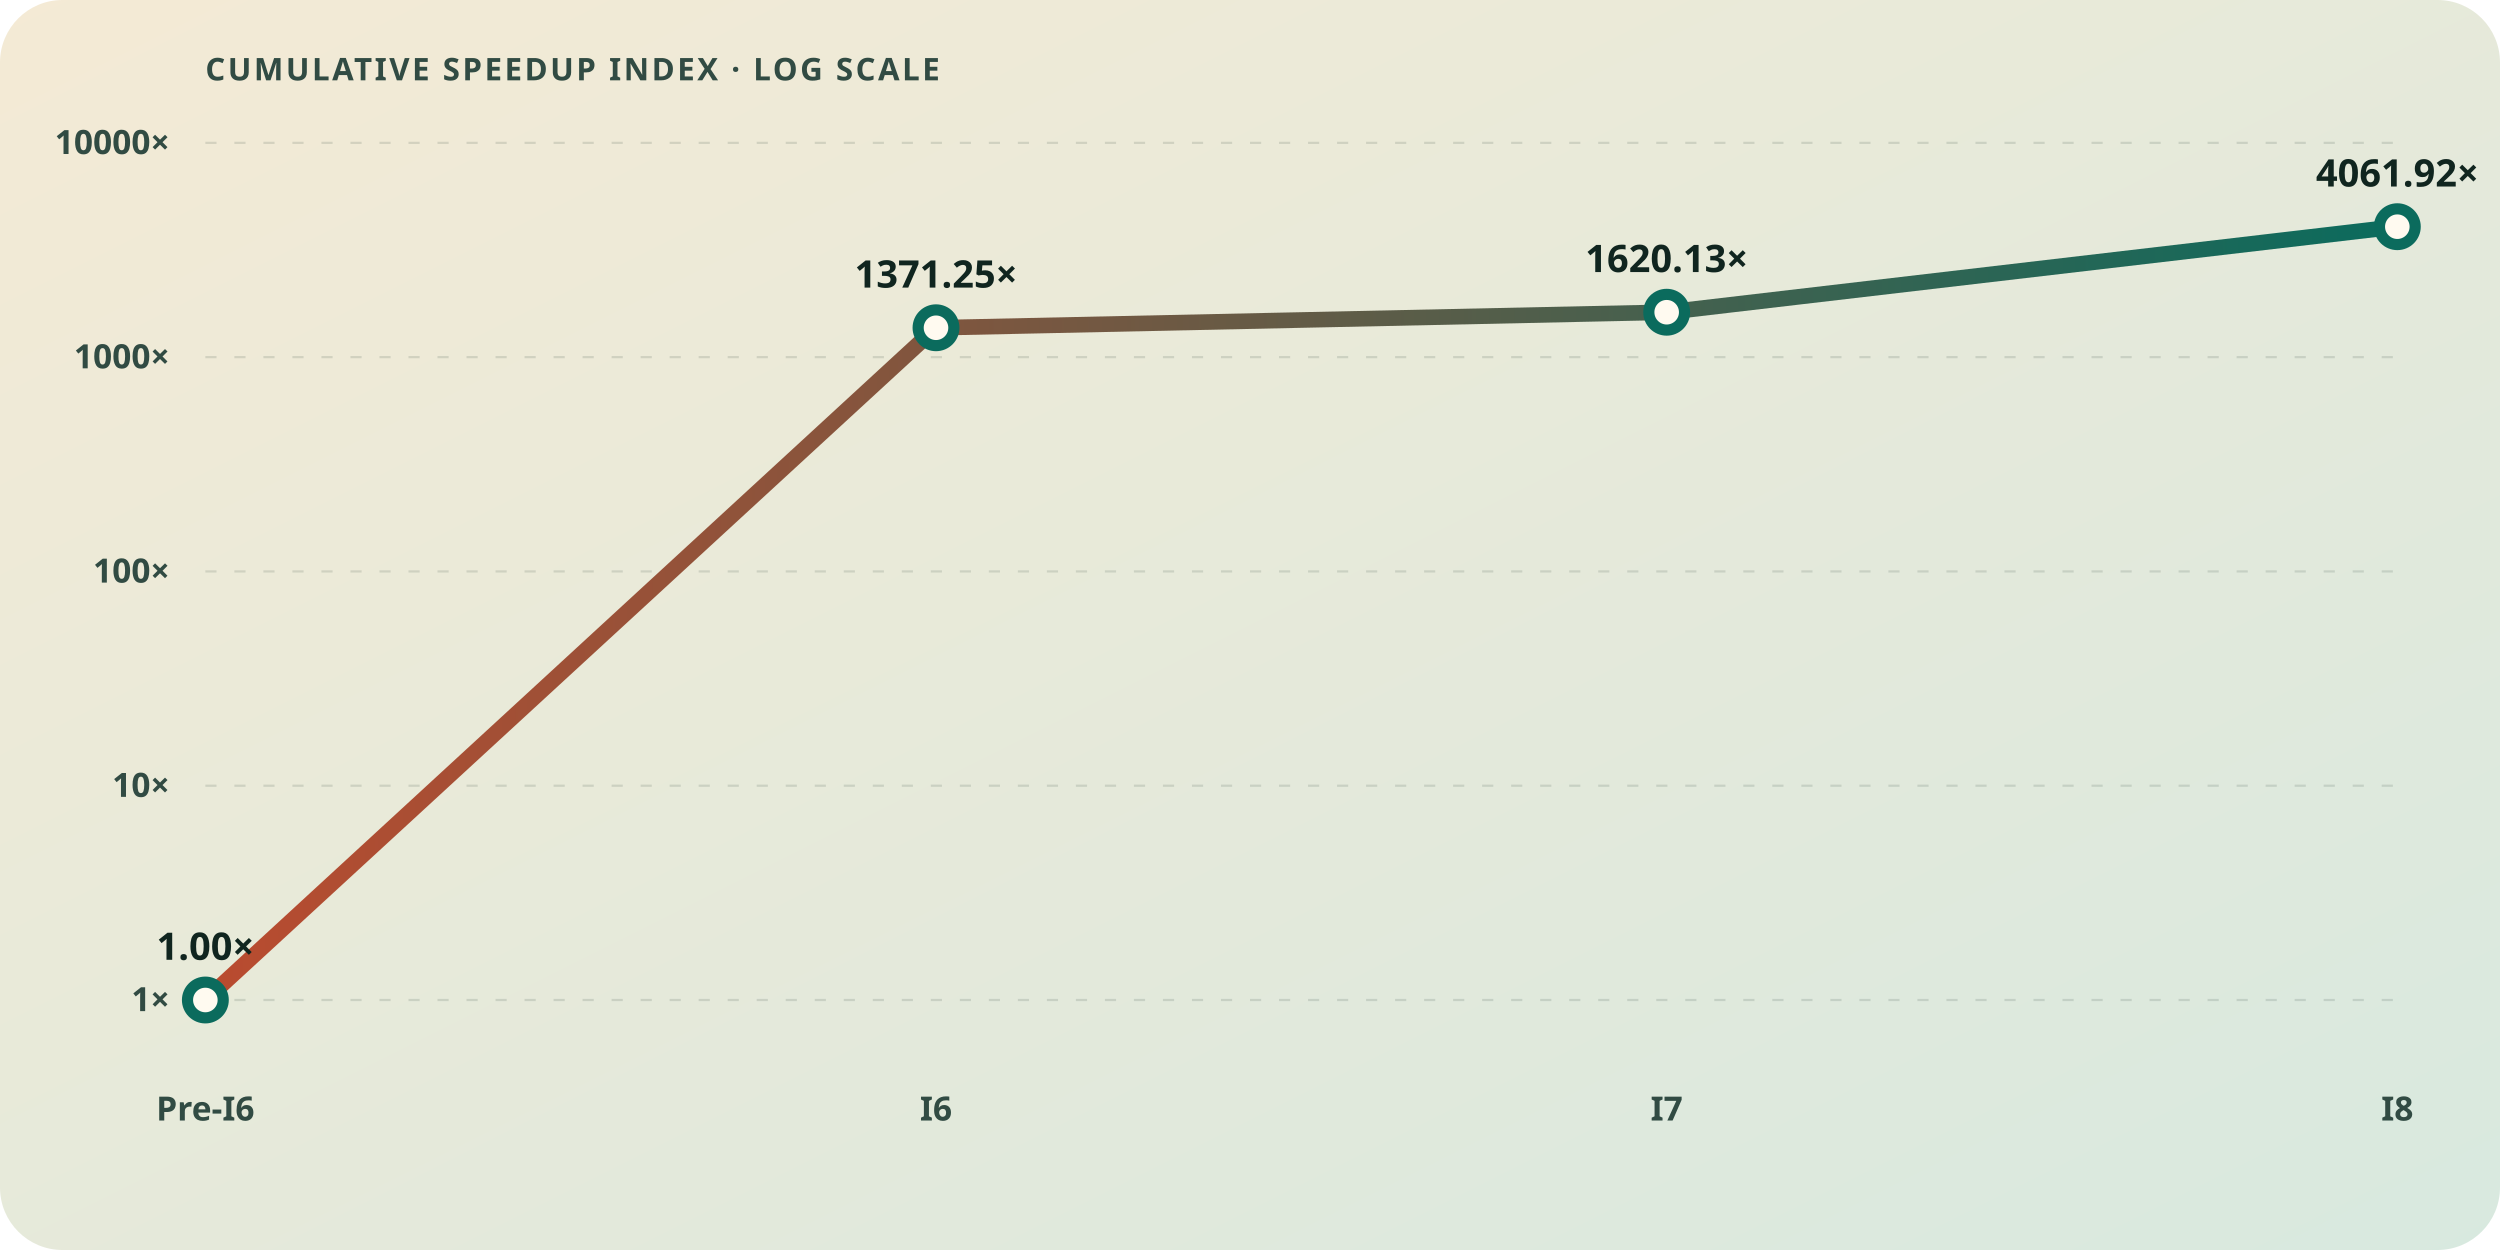
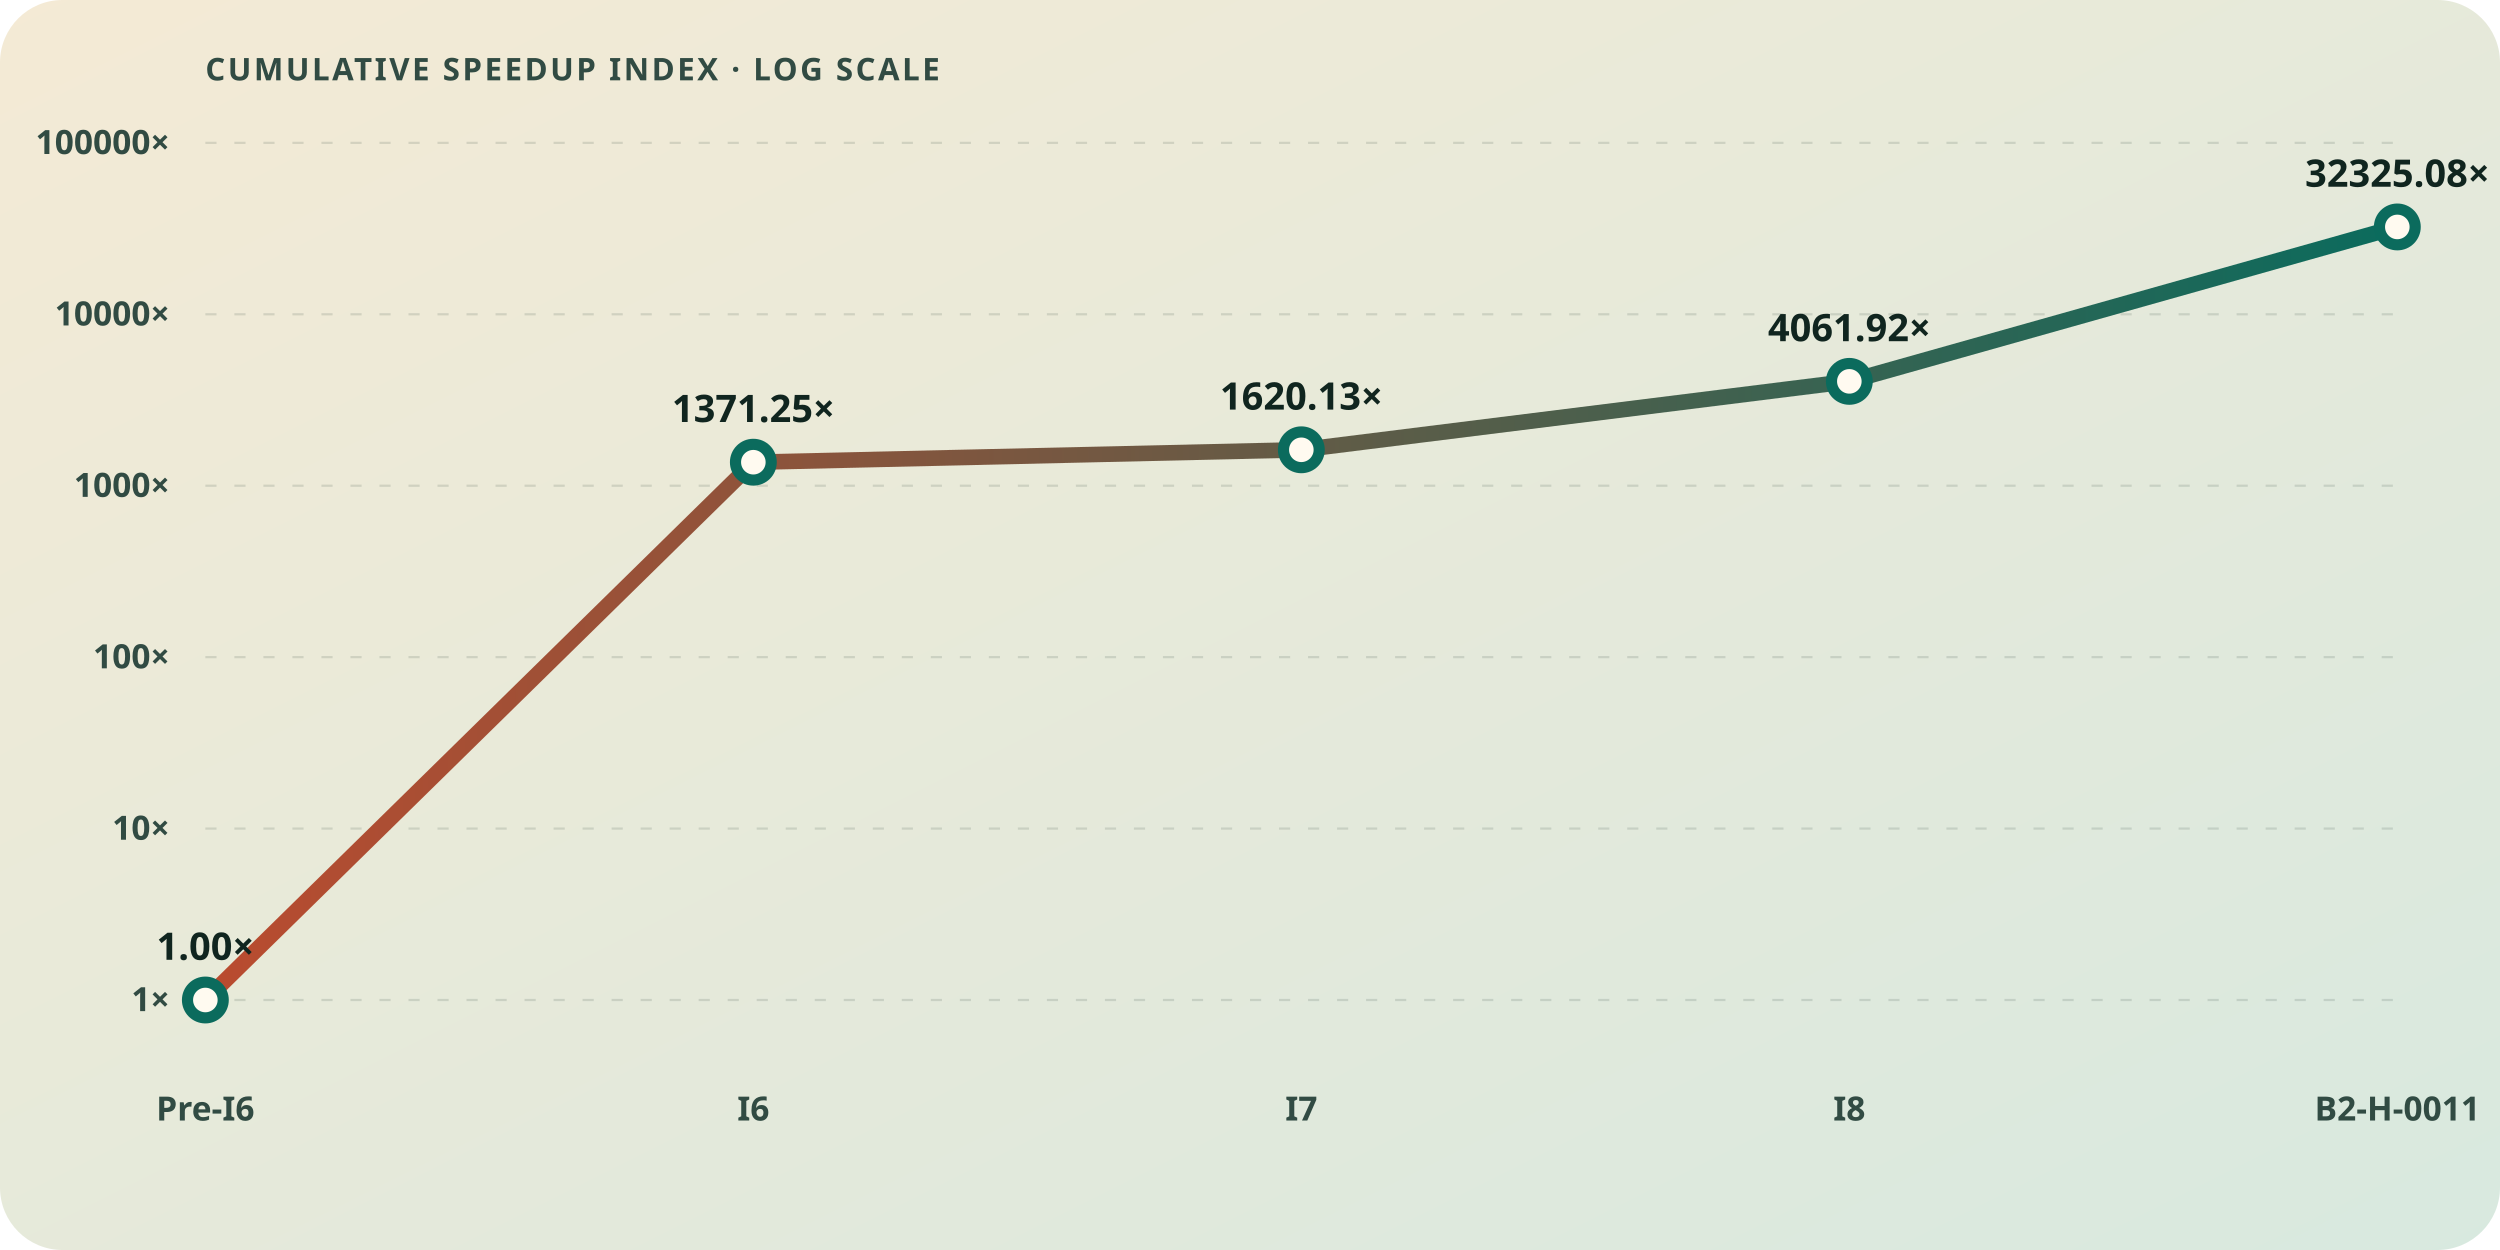
<svg xmlns="http://www.w3.org/2000/svg" viewBox="0 0 1120 560" role="img" aria-labelledby="title description">
  <defs>
    <linearGradient id="bg" x1="0" y1="0" x2="1" y2="1">
      <stop offset="0" stop-color="#f4ead5" />
      <stop offset="1" stop-color="#d8e9df" />
    </linearGradient>
    <linearGradient id="line" x1="0" y1="0" x2="1" y2="0">
      <stop offset="0" stop-color="#ba4b2f" />
      <stop offset="1" stop-color="#0b6b5d" />
    </linearGradient>
    <style>.grid{stroke:#20332e;stroke-opacity:.14;stroke-dasharray:5 8}.tick,.label{fill:#314b43;font:600 15px 'Avenir Next',sans-serif}.value{fill:#10251f;font:700 17px 'Avenir Next',sans-serif}.axis-title{fill:#314b43;font:600 14px 'Avenir Next',sans-serif;letter-spacing:.08em}circle{fill:#fffaf0;stroke:#0b6b5d;stroke-width:5}</style>
  </defs>
  <rect width="1120" height="560" rx="28" fill="url(#bg)" />
  <text x="92" y="36" class="axis-title">CUMULATIVE SPEEDUP INDEX · LOG SCALE</text>
  <line x1="92" y1="448.00" x2="1074" y2="448.00" class="grid" />
  <text x="76" y="453.00" class="tick" text-anchor="end">1×</text>
-   <line x1="92" y1="352.00" x2="1074" y2="352.00" class="grid" />
-   <text x="76" y="357.00" class="tick" text-anchor="end">10×</text>
-   <line x1="92" y1="256.00" x2="1074" y2="256.00" class="grid" />
-   <text x="76" y="261.00" class="tick" text-anchor="end">100×</text>
-   <line x1="92" y1="160.00" x2="1074" y2="160.00" class="grid" />
-   <text x="76" y="165.00" class="tick" text-anchor="end">1000×</text>
+   <line x1="92" y1="371.20" x2="1074" y2="371.20" class="grid" />
+   <text x="76" y="376.20" class="tick" text-anchor="end">10×</text>
+   <line x1="92" y1="294.40" x2="1074" y2="294.40" class="grid" />
+   <text x="76" y="299.40" class="tick" text-anchor="end">100×</text>
+   <line x1="92" y1="217.60" x2="1074" y2="217.60" class="grid" />
+   <text x="76" y="222.60" class="tick" text-anchor="end">1000×</text>
+   <line x1="92" y1="140.80" x2="1074" y2="140.80" class="grid" />
+   <text x="76" y="145.80" class="tick" text-anchor="end">10000×</text>
  <line x1="92" y1="64.00" x2="1074" y2="64.00" class="grid" />
-   <text x="76" y="69.00" class="tick" text-anchor="end">10000×</text>
-   <polyline points="92.00,448.00 419.33,146.84 746.67,139.88 1074.00,101.56" fill="none" stroke="url(#line)" stroke-width="7" stroke-linecap="round" stroke-linejoin="round" />
+   <text x="76" y="69.00" class="tick" text-anchor="end">100000×</text>
+   <polyline points="92.00,448.00 337.50,207.07 583.00,201.51 828.50,170.85 1074.00,101.67" fill="none" stroke="url(#line)" stroke-width="7" stroke-linecap="round" stroke-linejoin="round" />
  <circle cx="92.00" cy="448.00" r="8" />
  <text x="92.00" y="430.00" class="value" text-anchor="middle">1.00×</text>
  <text x="92.00" y="502" class="label" text-anchor="middle">Pre-I6</text>
-   <circle cx="419.33" cy="146.84" r="8" />
-   <text x="419.33" y="128.84" class="value" text-anchor="middle">1371.25×</text>
-   <text x="419.33" y="502" class="label" text-anchor="middle">I6</text>
-   <circle cx="746.67" cy="139.88" r="8" />
-   <text x="746.67" y="121.88" class="value" text-anchor="middle">1620.13×</text>
-   <text x="746.67" y="502" class="label" text-anchor="middle">I7</text>
-   <circle cx="1074.00" cy="101.56" r="8" />
-   <text x="1074.00" y="83.56" class="value" text-anchor="middle">4061.92×</text>
-   <text x="1074.00" y="502" class="label" text-anchor="middle">I8</text>
+   <circle cx="337.50" cy="207.07" r="8" />
+   <text x="337.50" y="189.07" class="value" text-anchor="middle">1371.25×</text>
+   <text x="337.50" y="502" class="label" text-anchor="middle">I6</text>
+   <circle cx="583.00" cy="201.51" r="8" />
+   <text x="583.00" y="183.51" class="value" text-anchor="middle">1620.13×</text>
+   <text x="583.00" y="502" class="label" text-anchor="middle">I7</text>
+   <circle cx="828.50" cy="170.85" r="8" />
+   <text x="828.50" y="152.85" class="value" text-anchor="middle">4061.92×</text>
+   <text x="828.50" y="502" class="label" text-anchor="middle">I8</text>
+   <circle cx="1074.00" cy="101.67" r="8" />
+   <text x="1074.00" y="83.67" class="value" text-anchor="middle">32325.08×</text>
+   <text x="1074.00" y="502" class="label" text-anchor="middle">B2-H-0011</text>
</svg>
